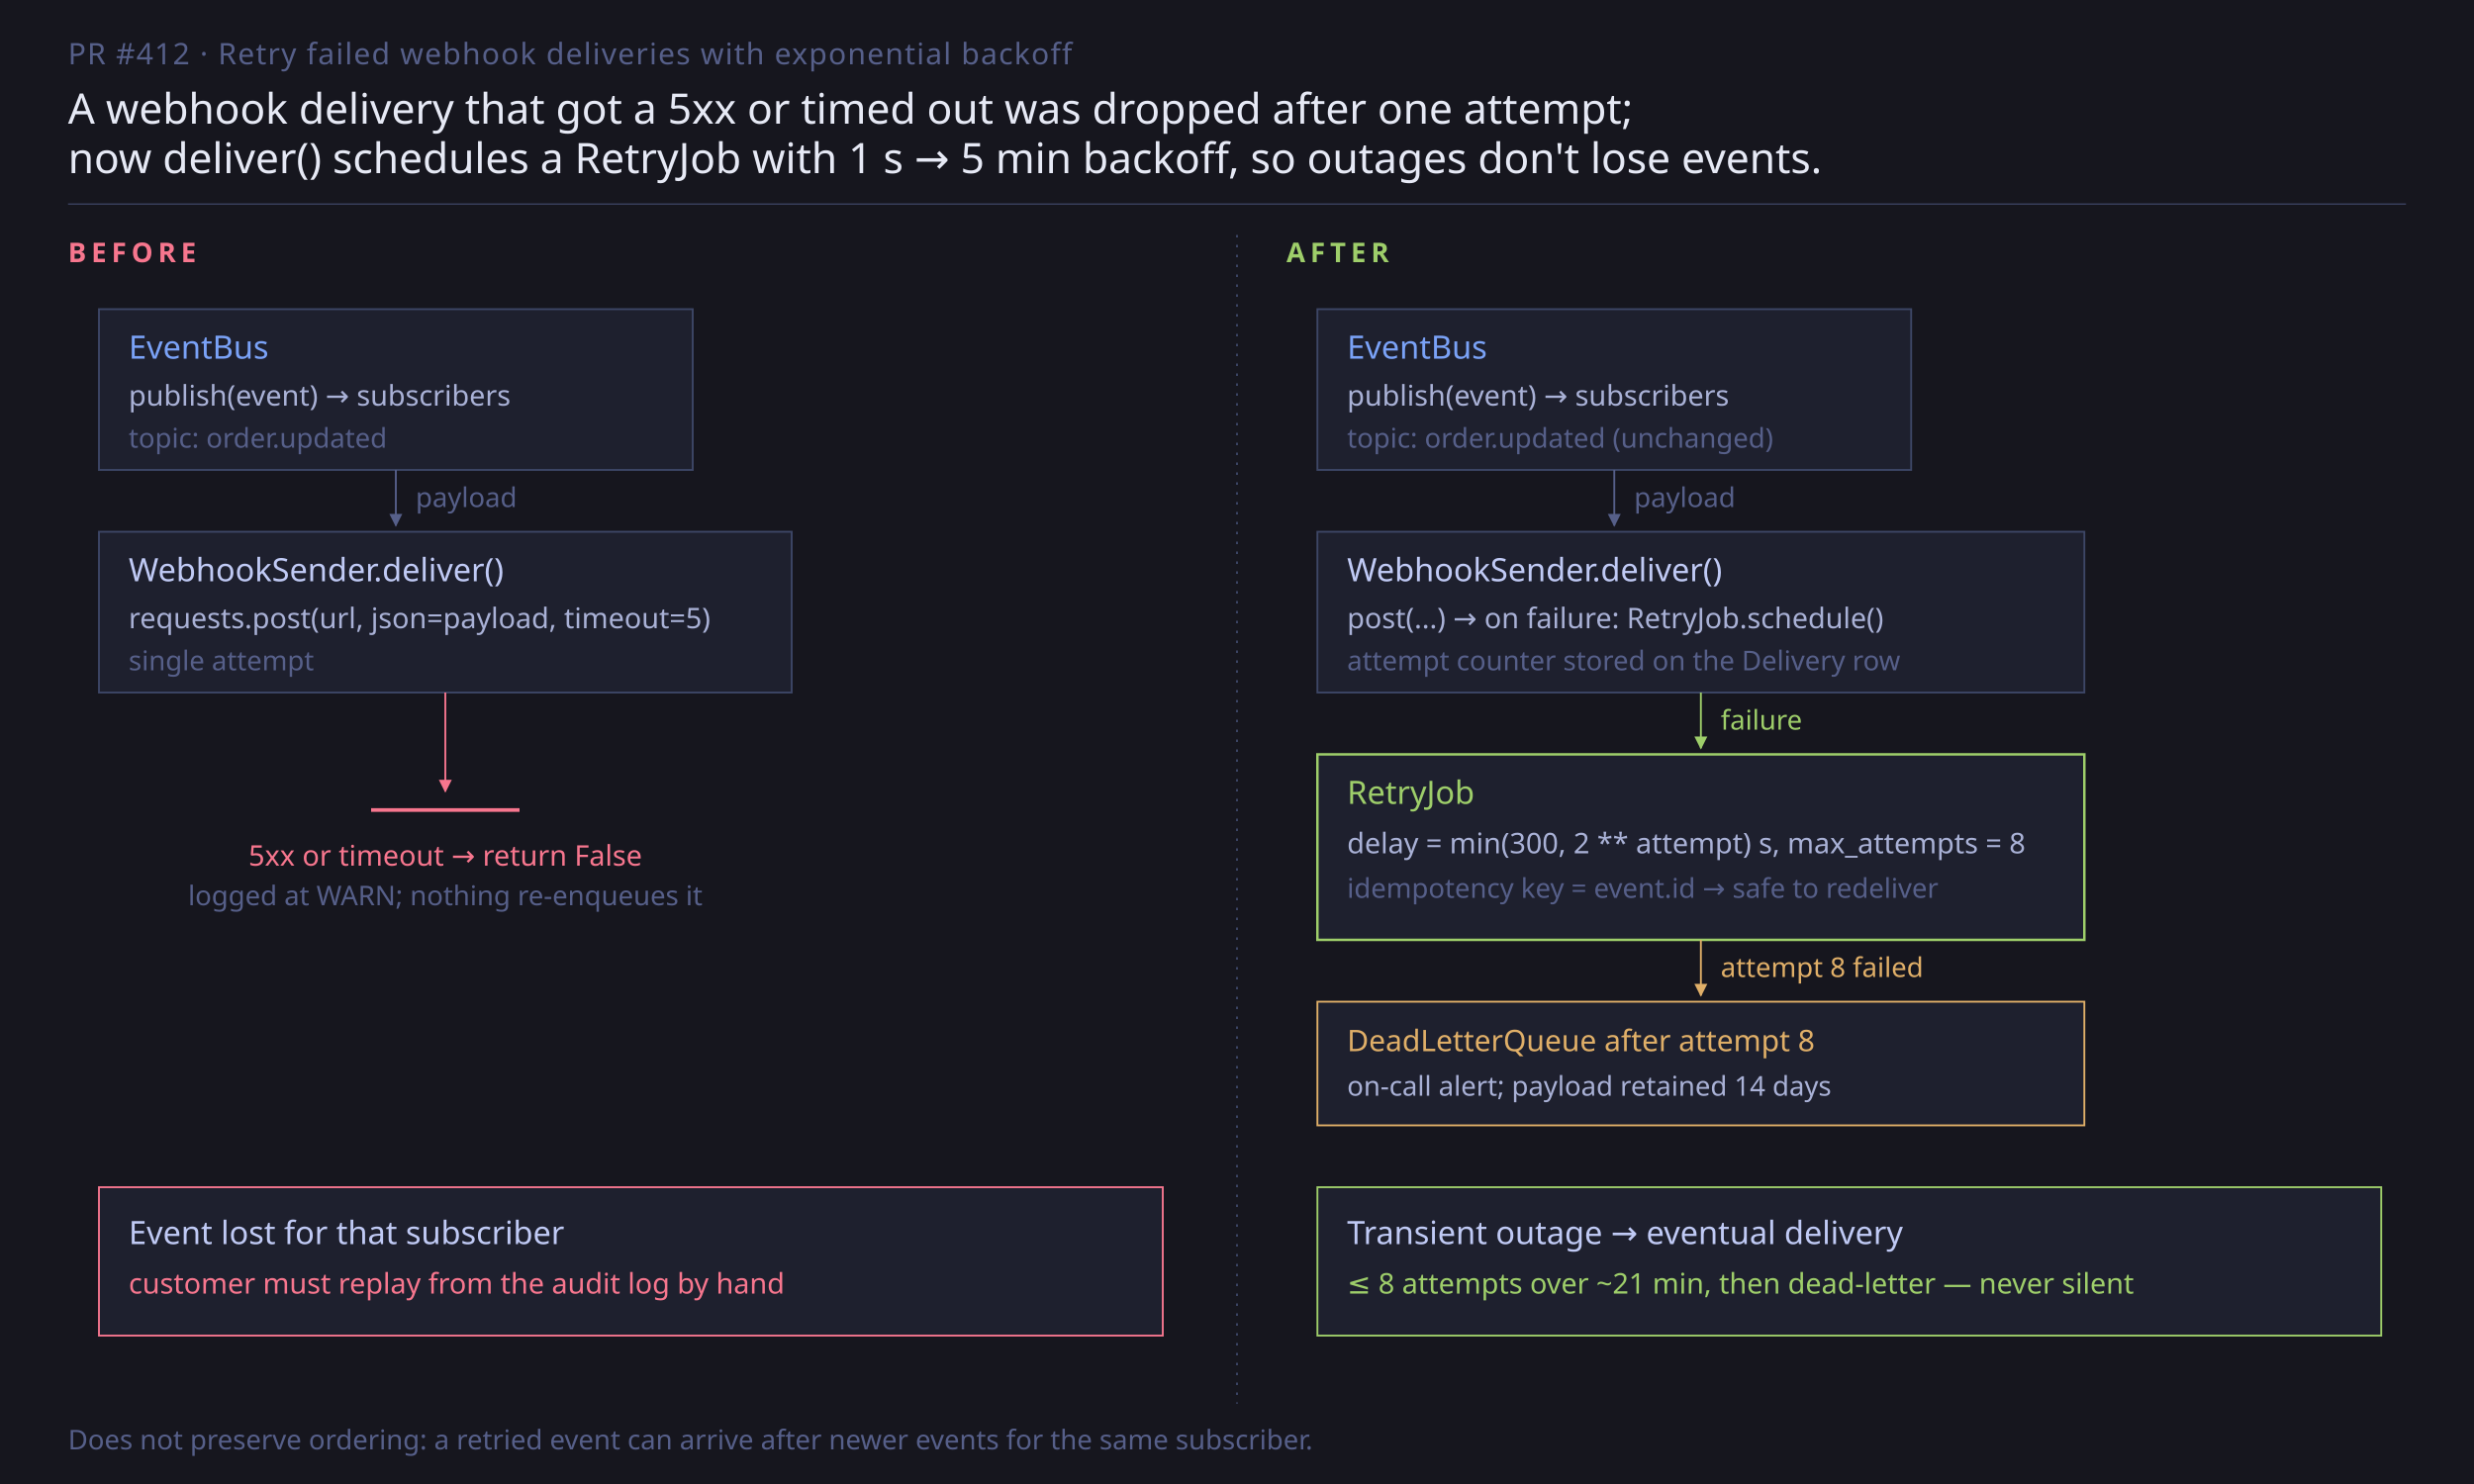
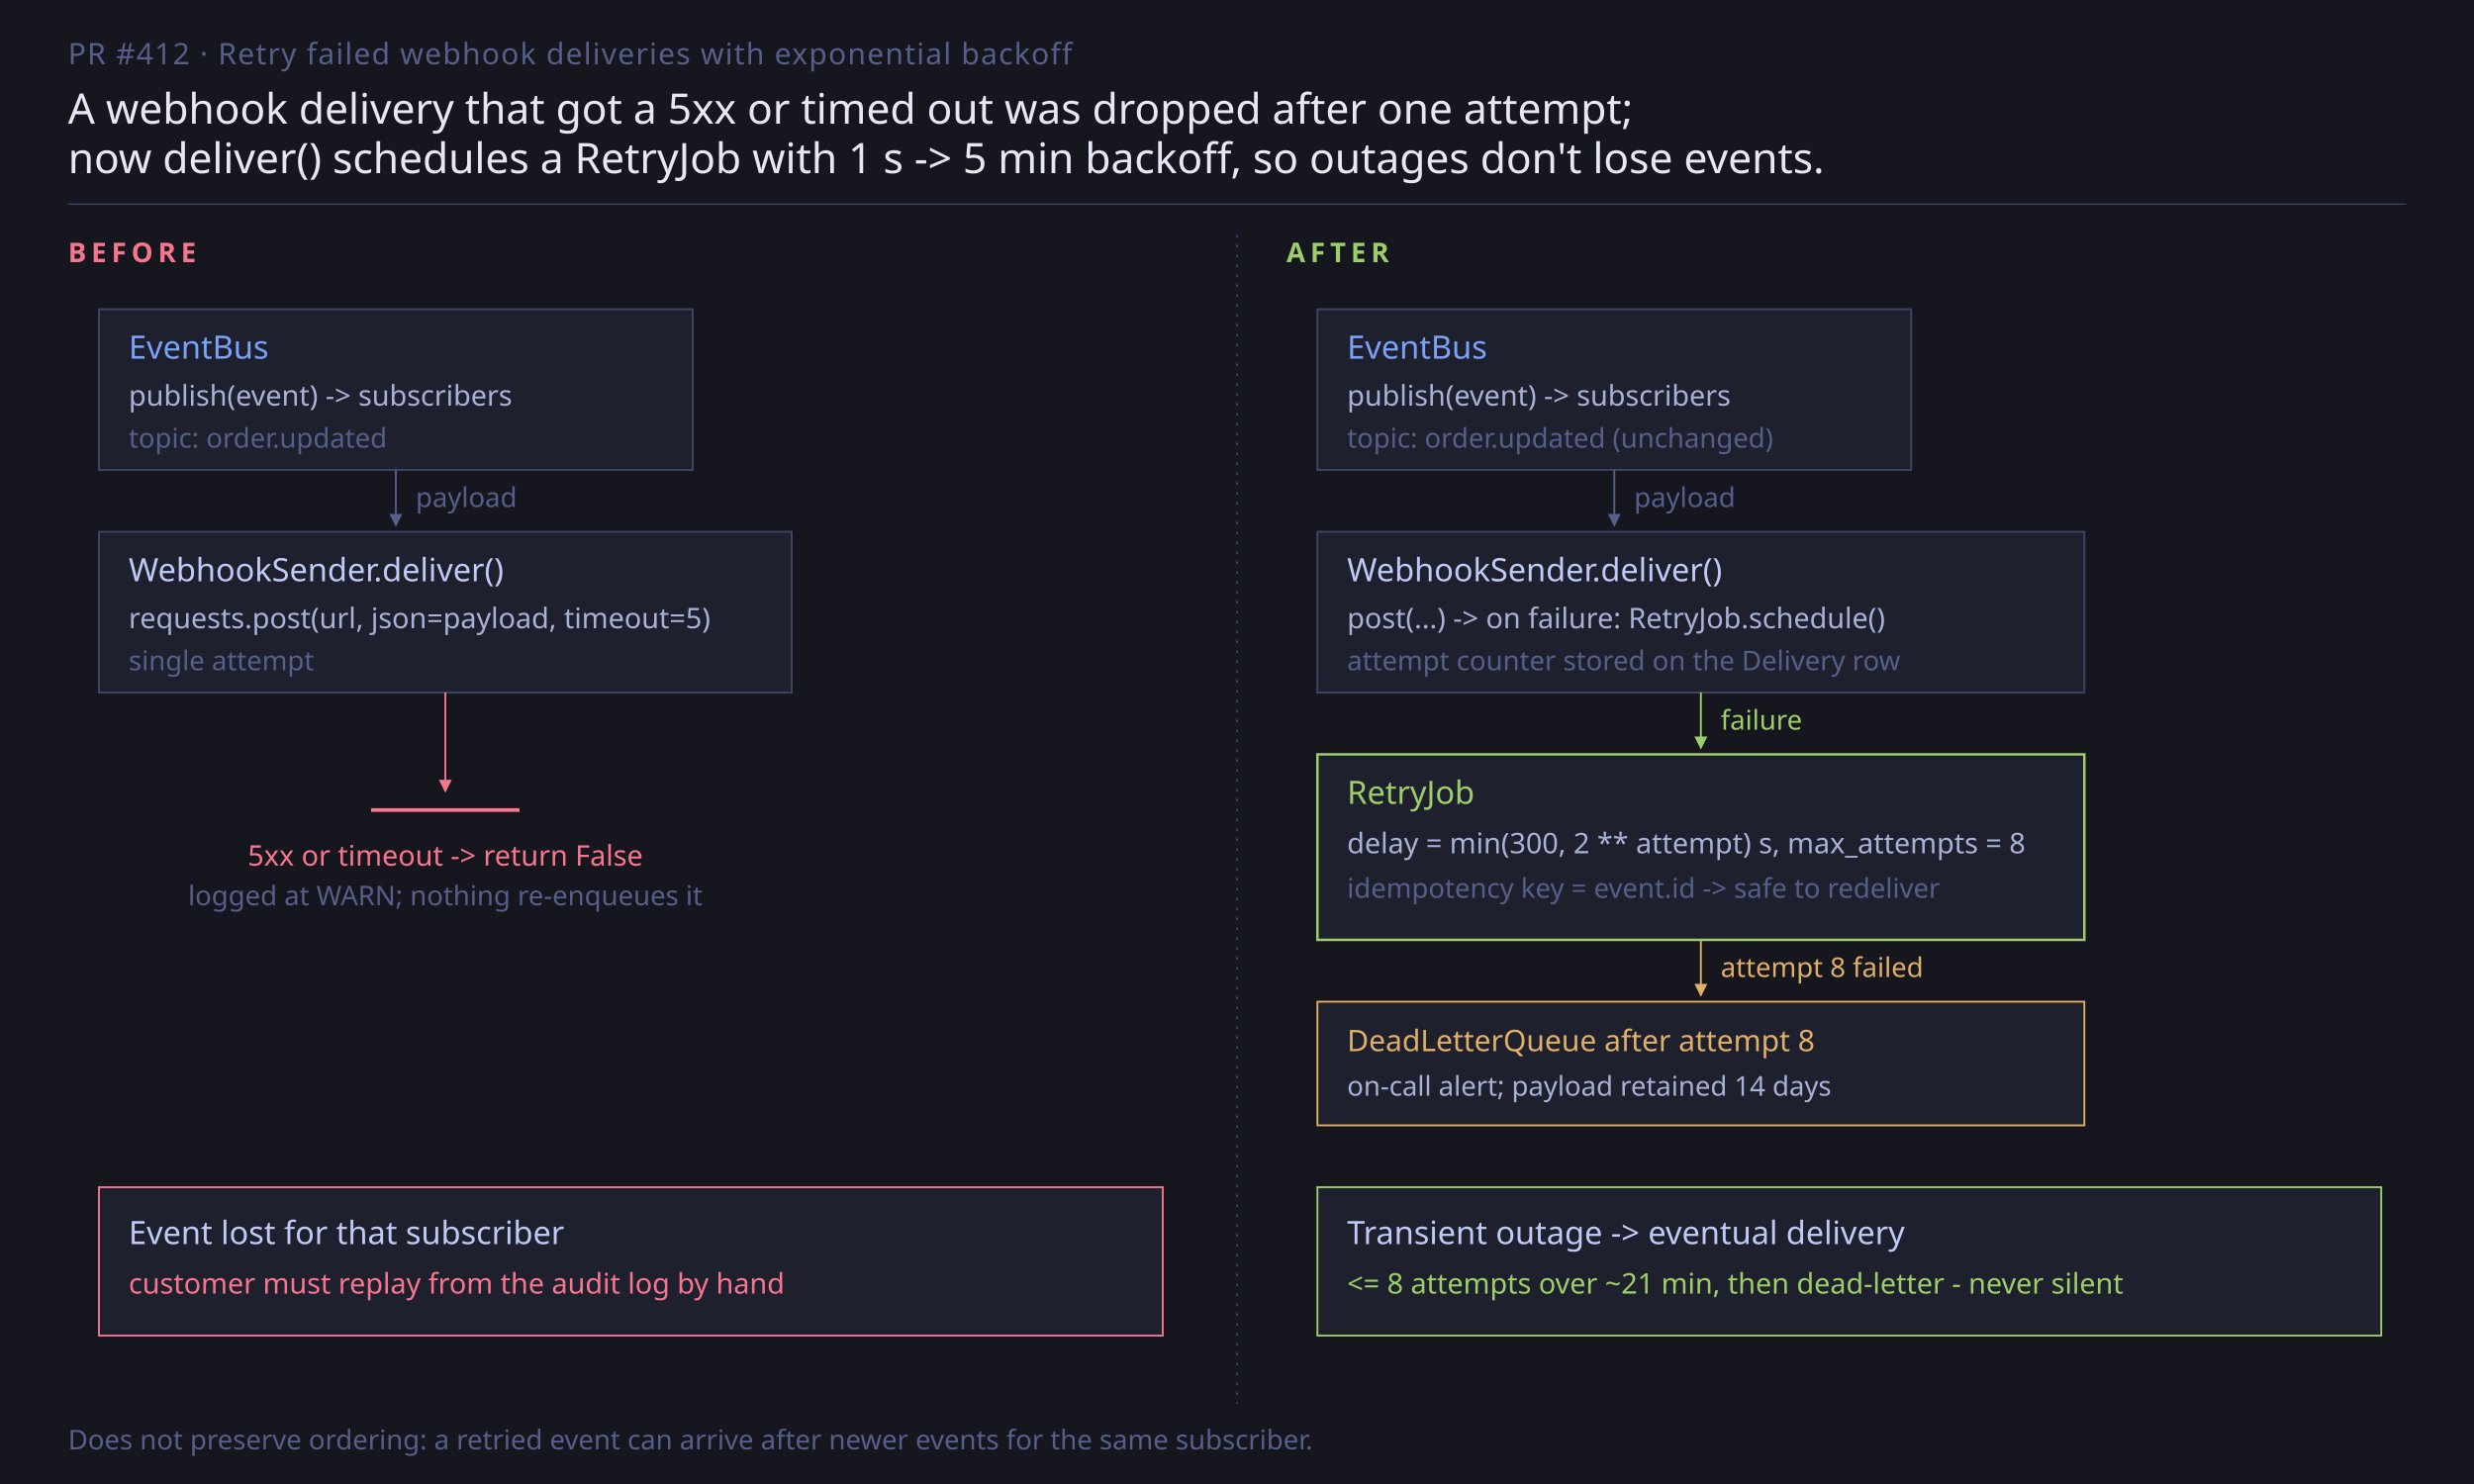
<svg xmlns="http://www.w3.org/2000/svg" viewBox="0 0 2000 1200" font-family="'Segoe UI', 'Noto Sans', 'DejaVu Sans', ui-sans-serif, system-ui, sans-serif">
  <rect x="0" y="0" width="2000" height="1200" fill="#16161e" />
  <defs>
    <marker id="arr-dim" viewBox="0 0 10 10" refX="9" refY="5" markerWidth="7" markerHeight="7" orient="auto-start-reverse">
      <path d="M0,0 L10,5 L0,10 z" fill="#565f89" />
    </marker>
    <marker id="arr-blue" viewBox="0 0 10 10" refX="9" refY="5" markerWidth="7" markerHeight="7" orient="auto-start-reverse">
      <path d="M0,0 L10,5 L0,10 z" fill="#7aa2f7" />
    </marker>
    <marker id="arr-green" viewBox="0 0 10 10" refX="9" refY="5" markerWidth="7" markerHeight="7" orient="auto-start-reverse">
      <path d="M0,0 L10,5 L0,10 z" fill="#9ece6a" />
    </marker>
    <marker id="arr-red" viewBox="0 0 10 10" refX="9" refY="5" markerWidth="7" markerHeight="7" orient="auto-start-reverse">
      <path d="M0,0 L10,5 L0,10 z" fill="#f7768e" />
    </marker>
    <marker id="arr-orange" viewBox="0 0 10 10" refX="9" refY="5" markerWidth="7" markerHeight="7" orient="auto-start-reverse">
      <path d="M0,0 L10,5 L0,10 z" fill="#e0af68" />
    </marker>
  </defs>
  <text x="55" y="52" font-size="24" letter-spacing="1" fill="#565f89">PR #412 · Retry failed webhook deliveries with exponential backoff</text>
  <text x="55" y="100" font-size="34" fill="#e6e9f5">A webhook delivery that got a 5xx or timed out was dropped after one attempt;</text>
-   <text x="55" y="140" font-size="34" fill="#e6e9f5">now deliver() schedules a RetryJob with 1 s → 5 min backoff, so outages don't lose events.</text>
+   <text x="55" y="140" font-size="34" fill="#e6e9f5">now deliver() schedules a RetryJob with 1 s -&gt; 5 min backoff, so outages don't lose events.</text>
  <line x1="55" y1="165" x2="1945" y2="165" stroke="#3d4666" stroke-width="1" />
  <text x="55" y="212" font-size="22" font-weight="700" letter-spacing="4" fill="#f7768e">BEFORE</text>
  <text x="1040" y="212" font-size="22" font-weight="700" letter-spacing="4" fill="#9ece6a">AFTER</text>
  <line x1="1000" y1="190" x2="1000" y2="1135" stroke="#3d4666" stroke-width="1.5" stroke-dasharray="2 6" />
  <g>
    <rect x="80" y="250" width="480" height="130" fill="#1e202e" stroke="#3d4666" stroke-width="1.5" />
    <text x="104" y="290" font-size="26" fill="#7aa2f7">EventBus</text>
-     <text x="104" y="328" font-size="23" fill="#a9b1d6">publish(event) → subscribers</text>
+     <text x="104" y="328" font-size="23" fill="#a9b1d6">publish(event) -&gt; subscribers</text>
    <text x="104" y="362" font-size="22" fill="#565f89">topic: order.updated</text>
  </g>
  <line x1="320" y1="380" x2="320" y2="425" stroke="#565f89" stroke-width="1.5" marker-end="url(#arr-dim)" />
  <text x="336" y="410" font-size="22" fill="#565f89">payload</text>
  <g>
    <rect x="80" y="430" width="560" height="130" fill="#1e202e" stroke="#3d4666" stroke-width="1.5" />
    <text x="104" y="470" font-size="26" fill="#c0caf5">WebhookSender.deliver()</text>
    <text x="104" y="508" font-size="23" fill="#a9b1d6">requests.post(url, json=payload, timeout=5)</text>
    <text x="104" y="542" font-size="22" fill="#565f89">single attempt</text>
  </g>
  <line x1="360" y1="560" x2="360" y2="640" stroke="#f7768e" stroke-width="1.5" marker-end="url(#arr-red)" />
  <line x1="300" y1="655" x2="420" y2="655" stroke="#f7768e" stroke-width="3" />
-   <text x="360" y="700" font-size="23" fill="#f7768e" text-anchor="middle">5xx or timeout → return False</text>
+   <text x="360" y="700" font-size="23" fill="#f7768e" text-anchor="middle">5xx or timeout -&gt; return False</text>
  <text x="360" y="732" font-size="22" fill="#565f89" text-anchor="middle">logged at WARN; nothing re-enqueues it</text>
  <g>
    <rect x="80" y="960" width="860" height="120" fill="#1e202e" stroke="#f7768e" stroke-width="1.5" />
    <text x="104" y="1006" font-size="26" fill="#c0caf5">Event lost for that subscriber</text>
    <text x="104" y="1046" font-size="23" fill="#f7768e">customer must replay from the audit log by hand</text>
  </g>
  <g>
    <rect x="1065" y="250" width="480" height="130" fill="#1e202e" stroke="#3d4666" stroke-width="1.5" />
    <text x="1089" y="290" font-size="26" fill="#7aa2f7">EventBus</text>
-     <text x="1089" y="328" font-size="23" fill="#a9b1d6">publish(event) → subscribers</text>
+     <text x="1089" y="328" font-size="23" fill="#a9b1d6">publish(event) -&gt; subscribers</text>
    <text x="1089" y="362" font-size="22" fill="#565f89">topic: order.updated (unchanged)</text>
  </g>
  <line x1="1305" y1="380" x2="1305" y2="425" stroke="#565f89" stroke-width="1.5" marker-end="url(#arr-dim)" />
  <text x="1321" y="410" font-size="22" fill="#565f89">payload</text>
  <g>
    <rect x="1065" y="430" width="620" height="130" fill="#1e202e" stroke="#3d4666" stroke-width="1.5" />
    <text x="1089" y="470" font-size="26" fill="#c0caf5">WebhookSender.deliver()</text>
-     <text x="1089" y="508" font-size="23" fill="#a9b1d6">post(...) → on failure: RetryJob.schedule()</text>
+     <text x="1089" y="508" font-size="23" fill="#a9b1d6">post(...) -&gt; on failure: RetryJob.schedule()</text>
    <text x="1089" y="542" font-size="22" fill="#565f89">attempt counter stored on the Delivery row</text>
  </g>
  <line x1="1375" y1="560" x2="1375" y2="605" stroke="#9ece6a" stroke-width="1.5" marker-end="url(#arr-green)" />
  <text x="1391" y="590" font-size="22" fill="#9ece6a">failure</text>
  <g>
    <rect x="1065" y="610" width="620" height="150" fill="#1e202e" stroke="#9ece6a" stroke-width="2" />
    <text x="1089" y="650" font-size="26" fill="#9ece6a">RetryJob</text>
    <text x="1089" y="690" font-size="23" fill="#a9b1d6">delay = min(300, 2 ** attempt) s, max_attempts = 8</text>
-     <text x="1089" y="726" font-size="22" fill="#565f89">idempotency key = event.id → safe to redeliver</text>
+     <text x="1089" y="726" font-size="22" fill="#565f89">idempotency key = event.id -&gt; safe to redeliver</text>
  </g>
  <line x1="1375" y1="760" x2="1375" y2="805" stroke="#e0af68" stroke-width="1.5" marker-end="url(#arr-orange)" />
  <text x="1391" y="790" font-size="22" fill="#e0af68">attempt 8 failed</text>
  <g>
    <rect x="1065" y="810" width="620" height="100" fill="#1e202e" stroke="#e0af68" stroke-width="1.5" />
    <text x="1089" y="850" font-size="24" fill="#e0af68">DeadLetterQueue after attempt 8</text>
    <text x="1089" y="886" font-size="22" fill="#a9b1d6">on-call alert; payload retained 14 days</text>
  </g>
  <g>
    <rect x="1065" y="960" width="860" height="120" fill="#1e202e" stroke="#9ece6a" stroke-width="1.5" />
-     <text x="1089" y="1006" font-size="26" fill="#c0caf5">Transient outage → eventual delivery</text>
-     <text x="1089" y="1046" font-size="23" fill="#9ece6a">≤ 8 attempts over ~21 min, then dead-letter — never silent</text>
+     <text x="1089" y="1006" font-size="26" fill="#c0caf5">Transient outage -&gt; eventual delivery</text>
+     <text x="1089" y="1046" font-size="23" fill="#9ece6a">&lt;= 8 attempts over ~21 min, then dead-letter - never silent</text>
  </g>
  <text x="55" y="1172" font-size="22" fill="#565f89">Does not preserve ordering: a retried event can arrive after newer events for the same subscriber.</text>
</svg>
